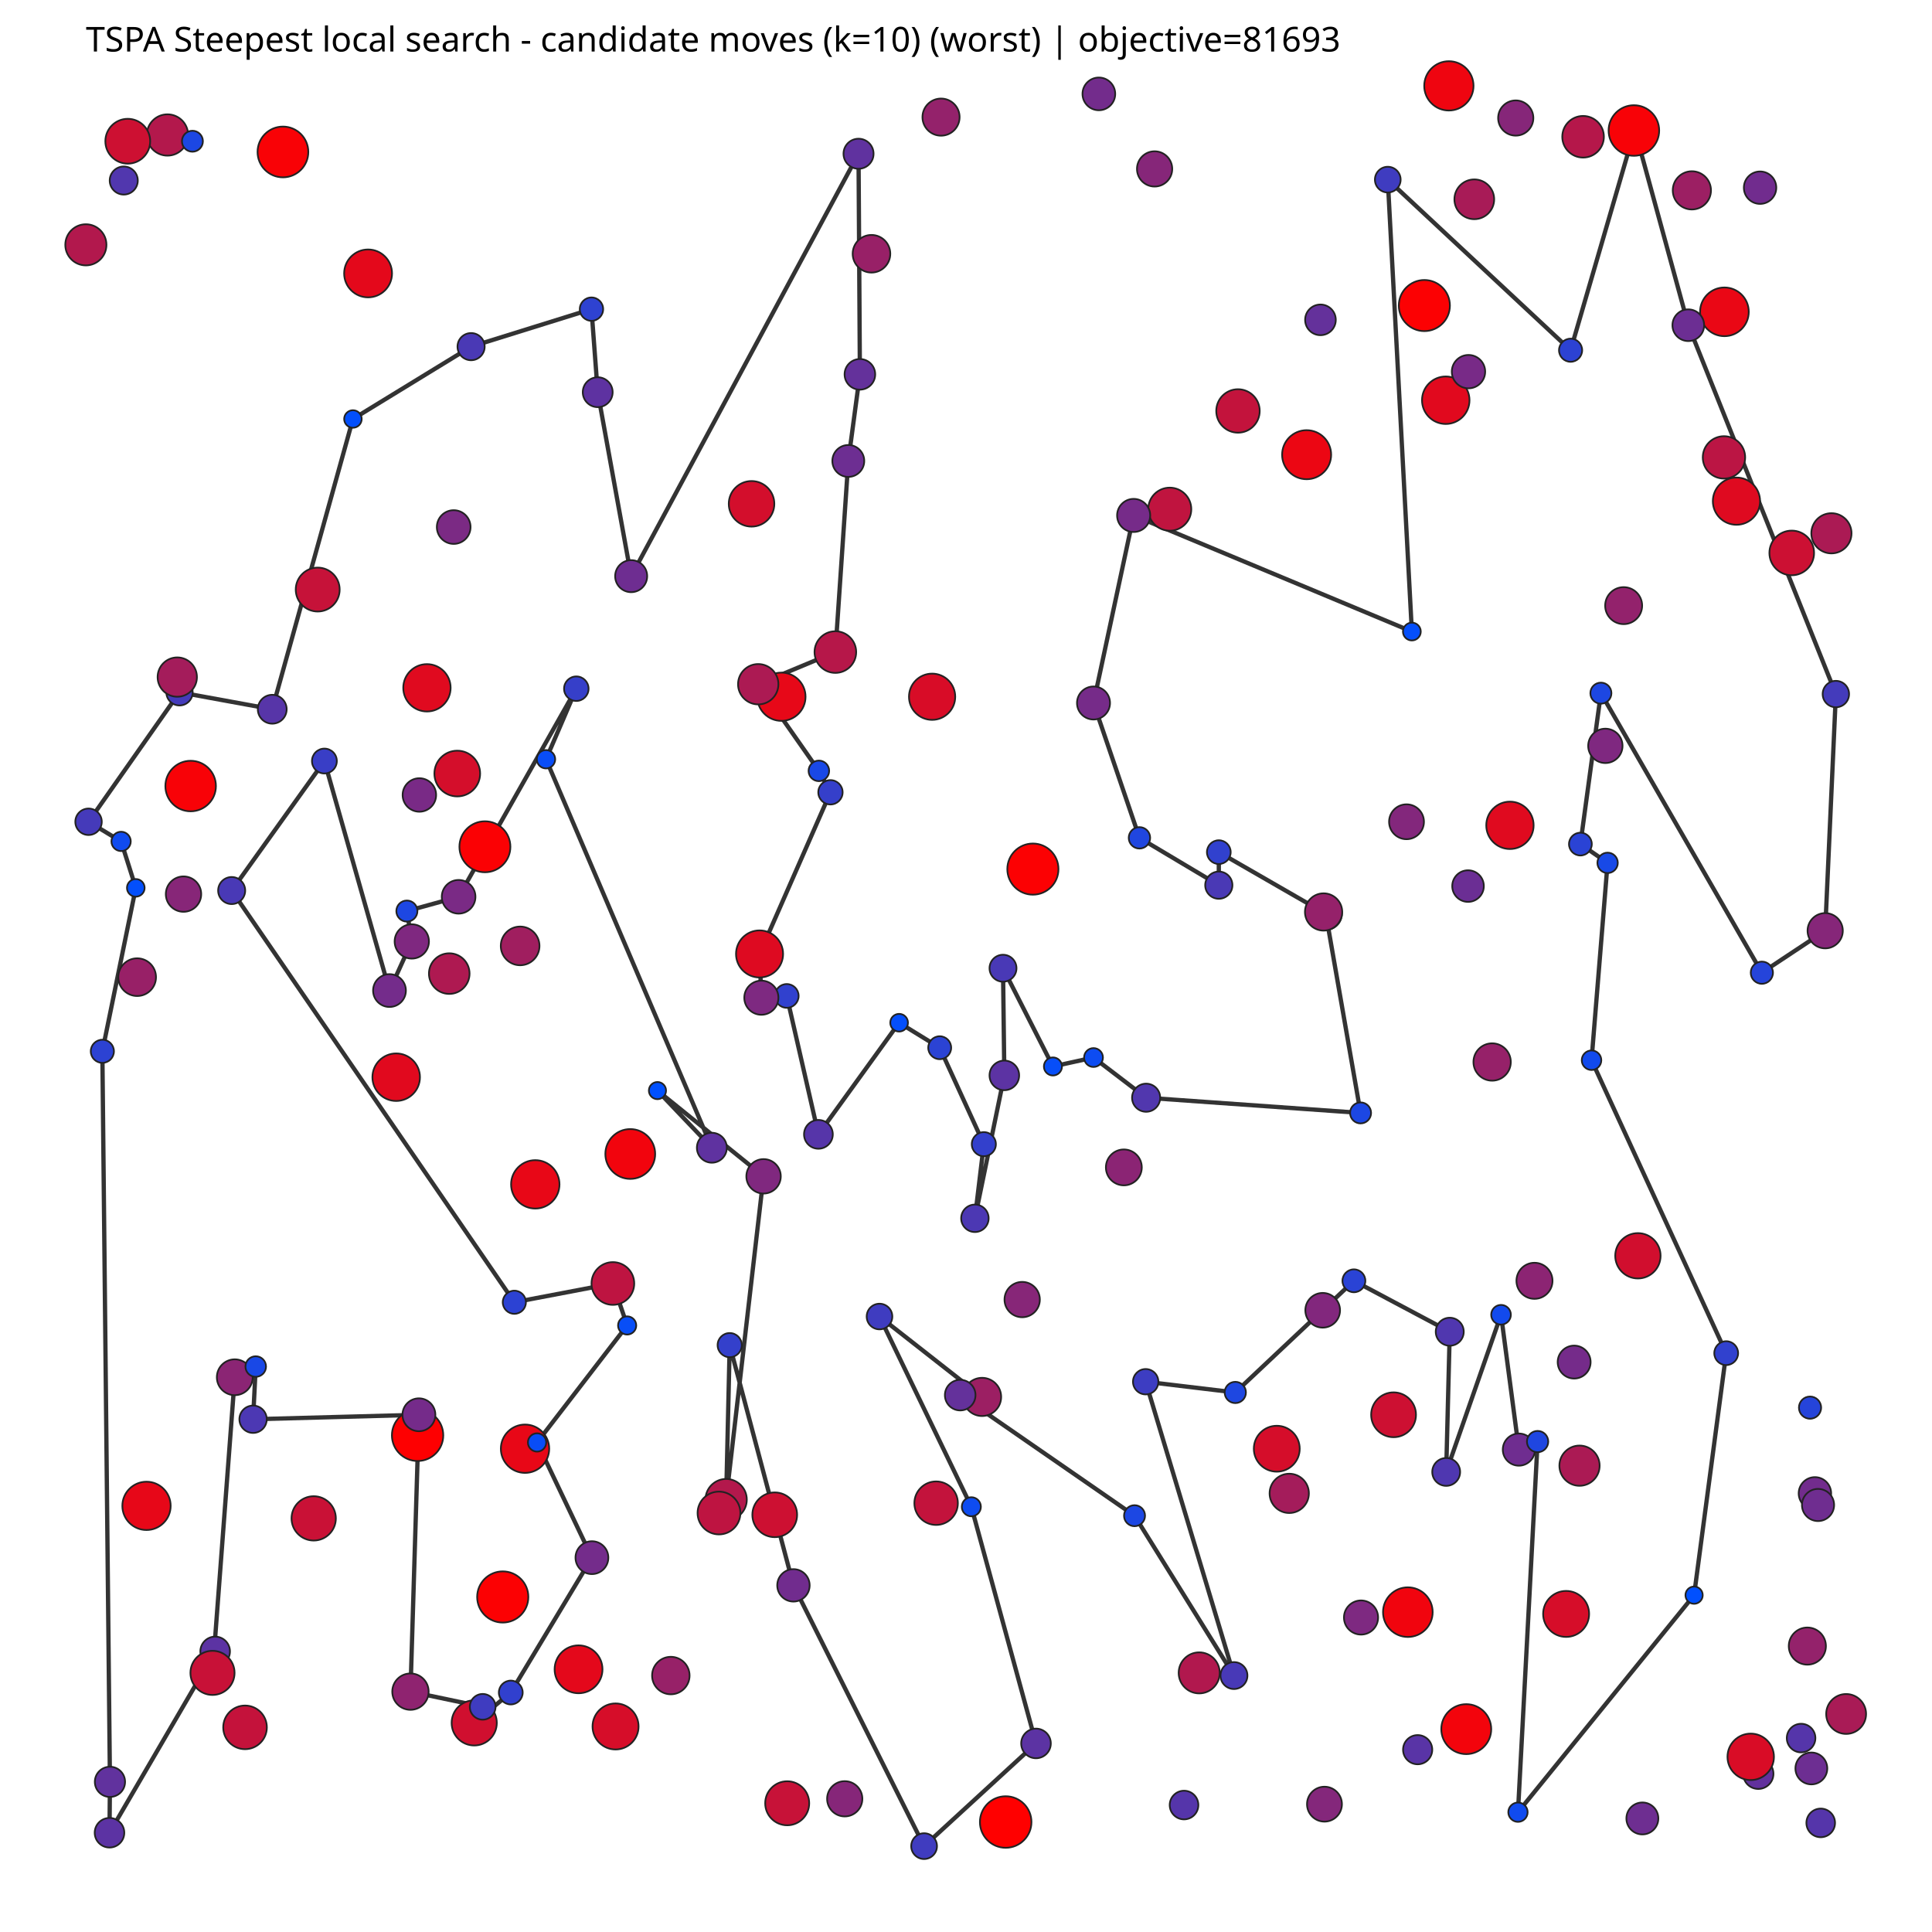
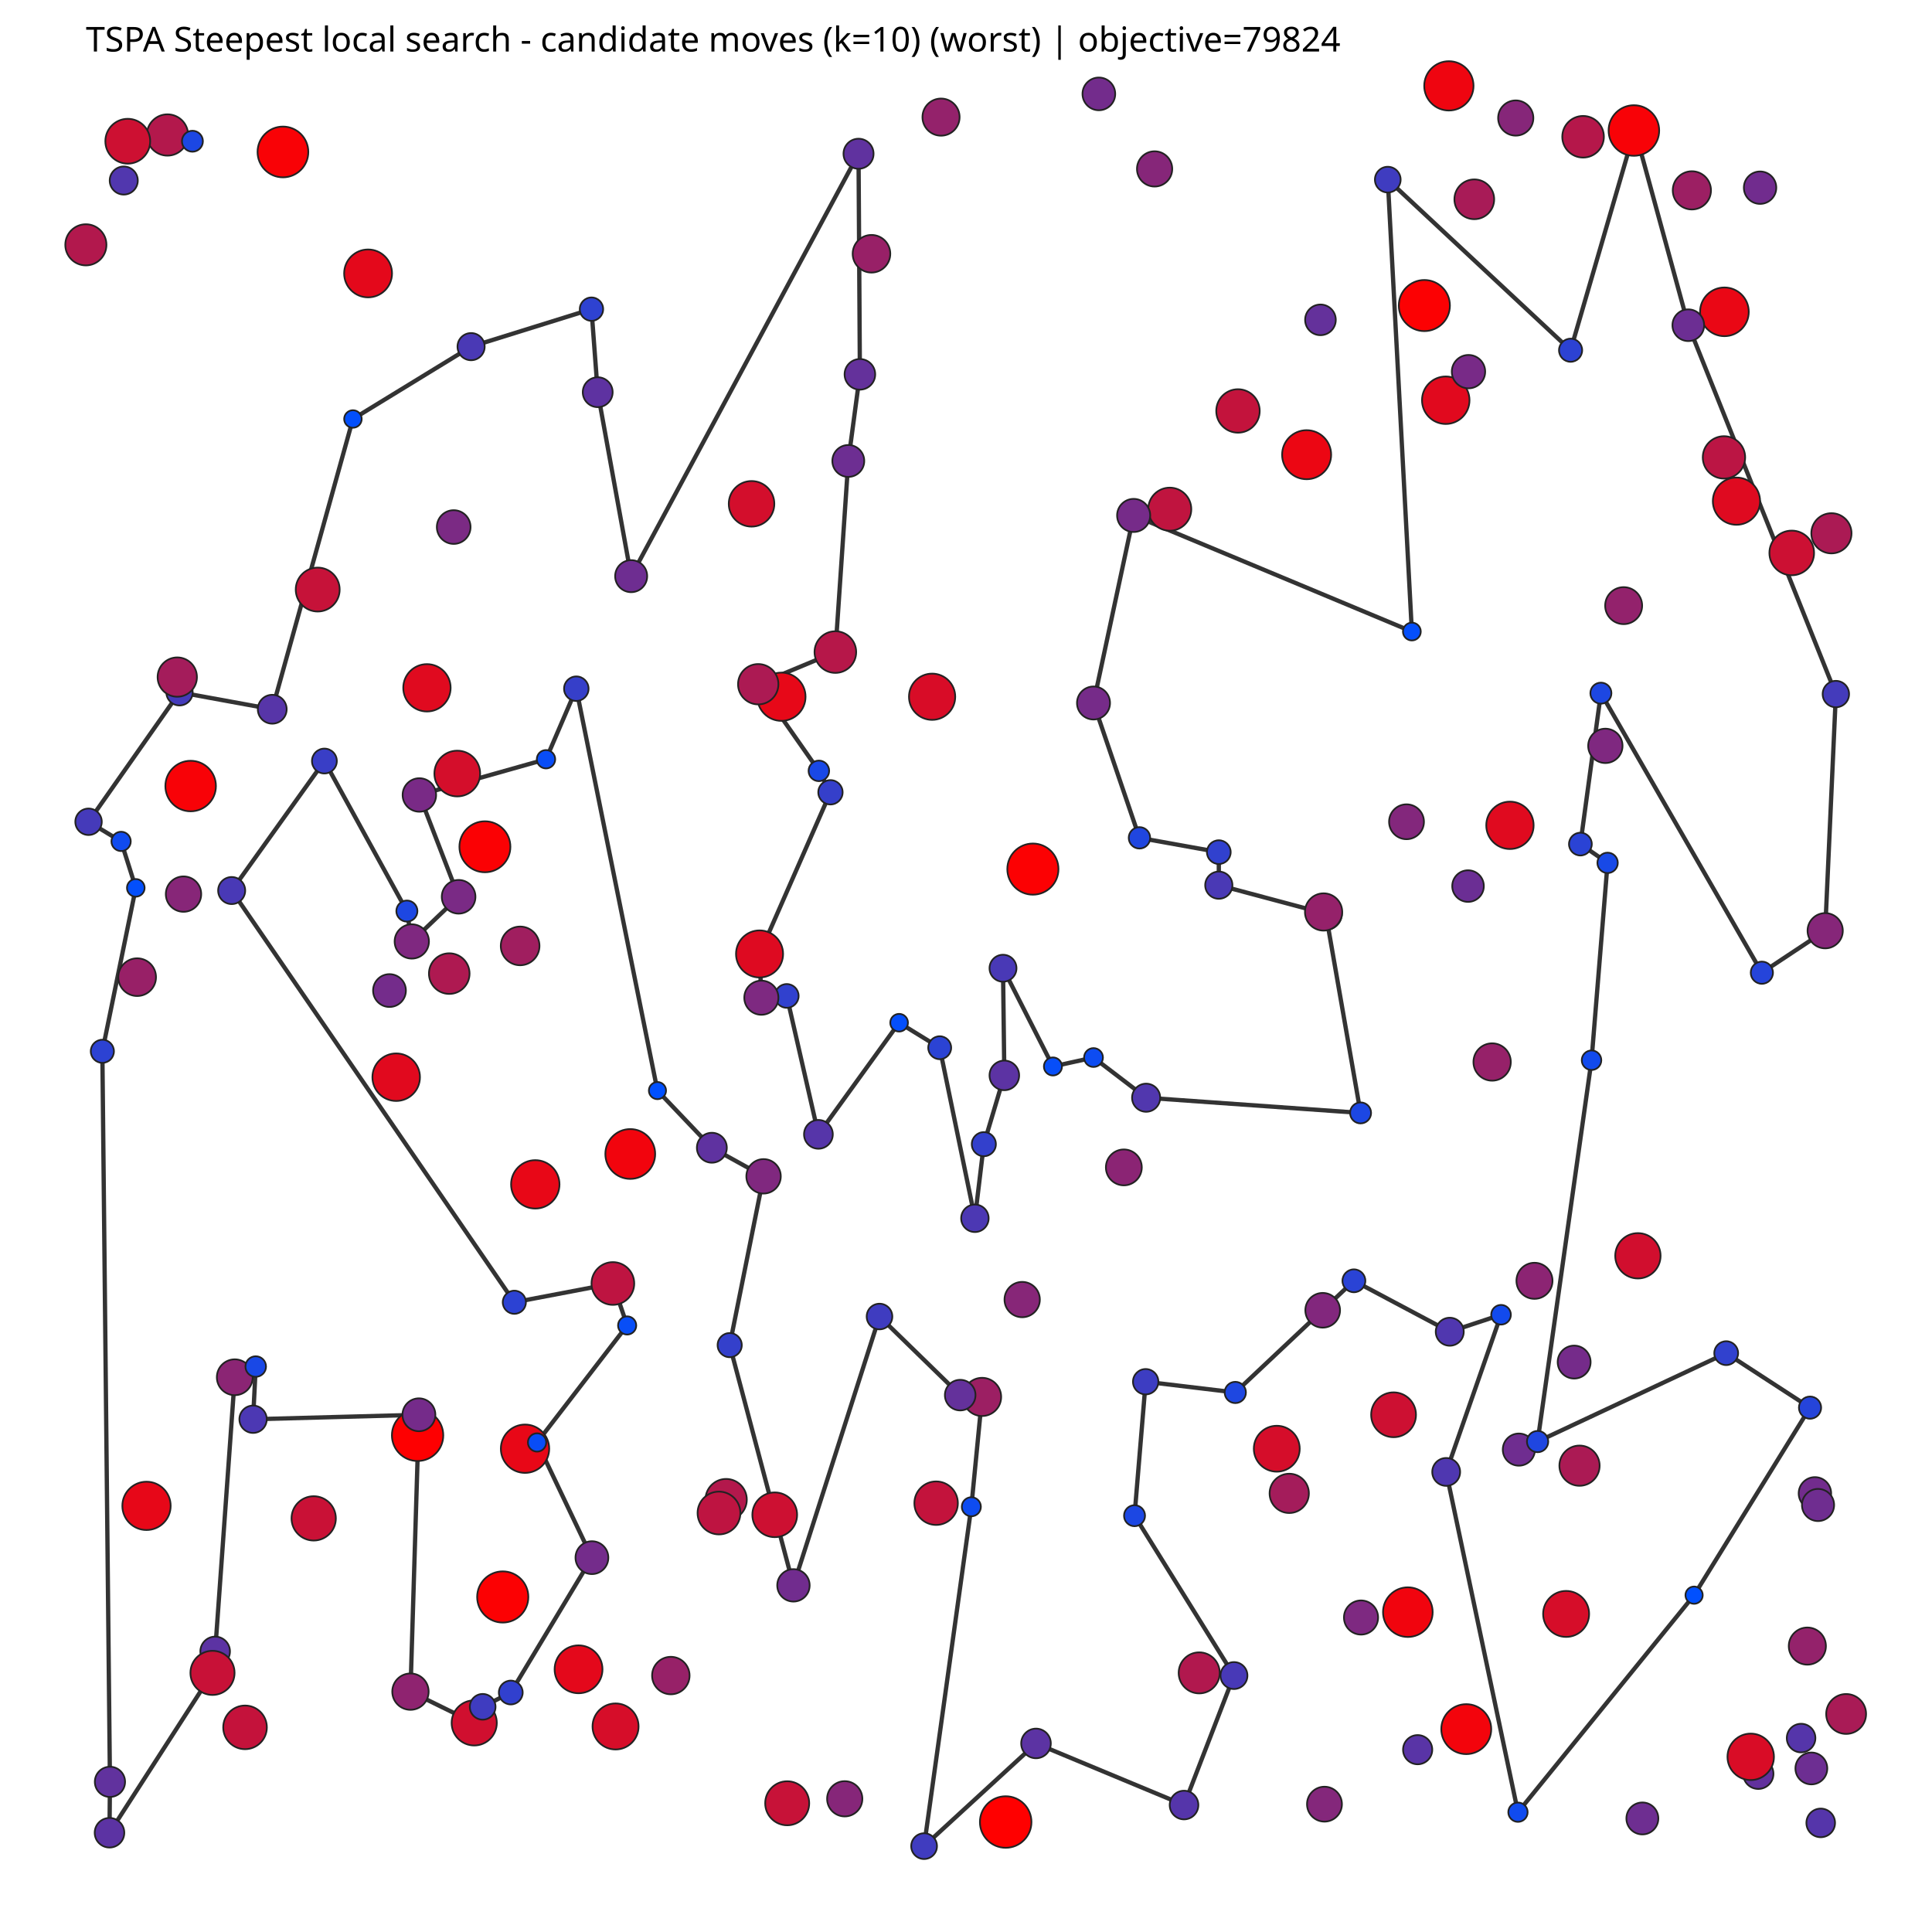
<svg xmlns="http://www.w3.org/2000/svg" width="900" height="900" viewBox="0 0 900 900">
  <rect width="100%" height="100%" fill="white" />
-   <text x="40" y="24" font-family="sans-serif" font-size="16">TSPA Steepest local search - candidate moves (k=10) (worst) | objective=81693</text>
-   <polyline fill="none" stroke="#333333" stroke-width="2" points="741.40,493.89 804.13,630.35 789.17,743.09 707.13,844.19 716.27,671.54 707.55,675.28 699.24,612.46 673.69,685.68 675.35,620.37 630.70,596.65 575.45,648.66 533.70,643.66 574.83,780.54 528.51,706.07 447.30,649.90 457.48,650.74 409.71,613.29 452.49,701.91 482.61,812.16 430.48,860.00 369.62,738.52 339.92,626.61 338.26,698.58 355.70,547.98 306.27,508.04 331.61,534.66 254.35,353.69 268.47,320.82 213.64,417.76 189.54,424.41 191.83,438.56 181.44,461.44 151.12,354.52 107.92,414.85 239.60,606.64 285.50,597.90 292.15,617.45 250.19,671.95 275.74,725.62 237.94,788.44 220.91,802.59 224.85,795.10 191.21,788.03 195.15,659.06 117.89,661.14 119.13,636.59 109.37,641.58 98.99,779.29 100.23,769.30 51.01,853.76 51.22,830.05 47.68,489.73 63.26,413.60 56.41,391.96 41.25,382.81 83.62,322.49 126.82,330.39 164.41,195.18 219.45,161.48 275.53,144.01 278.44,182.70 294.02,268.40 399.94,71.62 400.57,174.38 395.17,214.73 389.14,303.76 353.21,318.74 381.46,359.10 386.86,369.08 353.83,444.38 354.67,464.77 366.50,463.94 381.25,528.42 418.84,476.42 437.75,488.07 458.31,533.00 454.15,567.53 467.86,500.96 467.24,451.04 490.50,496.80 509.40,492.64 533.91,511.36 633.81,518.44 617.61,425.66 567.77,396.96 567.77,412.35 530.80,390.30 509.40,327.48 528.10,240.11 657.70,294.20 646.48,83.68 731.64,163.15 761.55,60.39 786.47,151.50 855.22,323.32 850.24,433.57 820.74,453.12 745.76,322.90 736.21,393.21 748.88,401.95 741.40,493.89 " />
+   <text x="40" y="24" font-family="sans-serif" font-size="16">TSPA Steepest local search - candidate moves (k=10) (worst) | objective=79824</text>
+   <polyline fill="none" stroke="#333333" stroke-width="2" points="741.40,493.89 716.27,671.54 804.13,630.35 843.18,655.73 789.17,743.09 707.13,844.19 673.69,685.68 699.24,612.46 675.35,620.37 630.70,596.65 575.45,648.66 533.70,643.66 528.51,706.07 574.83,780.54 551.57,840.86 482.61,812.16 430.48,860.00 452.49,701.91 457.48,650.74 447.30,649.90 409.71,613.29 369.62,738.52 339.92,626.61 355.70,547.98 331.61,534.66 306.27,508.04 268.47,320.82 254.35,353.69 195.36,370.33 213.64,417.76 191.83,438.56 189.54,424.41 151.12,354.52 107.92,414.85 239.60,606.64 285.50,597.90 292.15,617.45 250.19,671.95 275.74,725.62 237.94,788.44 224.85,795.10 220.91,802.59 191.21,788.03 195.15,659.06 117.89,661.14 119.13,636.59 109.37,641.58 100.23,769.30 98.99,779.29 51.01,853.76 51.22,830.05 47.68,489.73 63.26,413.60 56.41,391.96 41.25,382.81 83.62,322.49 126.82,330.39 164.41,195.18 219.45,161.48 275.53,144.01 278.44,182.70 294.02,268.40 399.94,71.62 400.57,174.38 395.17,214.73 389.14,303.76 353.21,318.74 381.46,359.10 386.86,369.08 353.83,444.38 354.67,464.77 366.50,463.94 381.25,528.42 418.84,476.42 437.75,488.07 454.15,567.53 458.31,533.00 467.86,500.96 467.24,451.04 490.50,496.80 509.40,492.64 533.91,511.36 633.81,518.44 617.61,425.66 567.77,412.35 567.77,396.96 530.80,390.30 509.40,327.48 528.10,240.11 657.70,294.20 646.48,83.68 731.64,163.15 761.55,60.39 786.47,151.50 855.22,323.32 850.24,433.57 820.74,453.12 745.76,322.90 736.21,393.21 748.88,401.95 741.40,493.89 " />
  <circle cx="649.18" cy="659.06" r="10.44" fill="rgb(205,16,50)" stroke="#222" stroke-width="0.8" />
  <circle cx="745.76" cy="322.90" r="4.90" fill="rgb(29,71,226)" stroke="#222" stroke-width="0.8" />
  <circle cx="237.94" cy="788.44" r="5.55" fill="rgb(49,64,206)" stroke="#222" stroke-width="0.8" />
  <circle cx="736.21" cy="393.21" r="5.31" fill="rgb(42,67,213)" stroke="#222" stroke-width="0.8" />
  <circle cx="294.02" cy="268.40" r="7.46" fill="rgb(110,45,145)" stroke="#222" stroke-width="0.8" />
  <circle cx="405.97" cy="118.21" r="8.76" fill="rgb(152,32,103)" stroke="#222" stroke-width="0.8" />
  <circle cx="834.66" cy="257.58" r="10.40" fill="rgb(204,16,51)" stroke="#222" stroke-width="0.8" />
  <circle cx="78.01" cy="62.88" r="9.62" fill="rgb(179,24,76)" stroke="#222" stroke-width="0.8" />
  <circle cx="617.61" cy="425.66" r="7.50" fill="rgb(111,45,144)" stroke="#222" stroke-width="0.8" />
  <circle cx="567.77" cy="396.96" r="5.53" fill="rgb(49,65,206)" stroke="#222" stroke-width="0.8" />
  <circle cx="312.50" cy="780.54" r="8.73" fill="rgb(151,33,104)" stroke="#222" stroke-width="0.8" />
  <circle cx="85.49" cy="416.51" r="8.24" fill="rgb(135,38,120)" stroke="#222" stroke-width="0.8" />
  <circle cx="184.56" cy="501.80" r="11.07" fill="rgb(225,9,30)" stroke="#222" stroke-width="0.8" />
  <circle cx="594.77" cy="674.87" r="10.69" fill="rgb(213,13,42)" stroke="#222" stroke-width="0.8" />
  <circle cx="198.89" cy="320.41" r="11.03" fill="rgb(224,10,31)" stroke="#222" stroke-width="0.8" />
  <circle cx="544.92" cy="237.20" r="10.03" fill="rgb(192,20,63)" stroke="#222" stroke-width="0.8" />
  <circle cx="386.86" cy="369.08" r="5.67" fill="rgb(53,63,202)" stroke="#222" stroke-width="0.8" />
  <circle cx="788.14" cy="88.68" r="8.90" fill="rgb(156,31,99)" stroke="#222" stroke-width="0.8" />
  <circle cx="350.10" cy="234.70" r="10.61" fill="rgb(211,14,44)" stroke="#222" stroke-width="0.8" />
  <circle cx="737.46" cy="63.71" r="9.69" fill="rgb(181,23,74)" stroke="#222" stroke-width="0.8" />
  <circle cx="558.63" cy="779.29" r="9.56" fill="rgb(177,24,78)" stroke="#222" stroke-width="0.8" />
  <circle cx="853.15" cy="248.43" r="9.36" fill="rgb(171,26,84)" stroke="#222" stroke-width="0.8" />
  <circle cx="366.71" cy="840.03" r="10.25" fill="rgb(199,18,56)" stroke="#222" stroke-width="0.8" />
  <circle cx="249.36" cy="551.72" r="11.27" fill="rgb(232,7,23)" stroke="#222" stroke-width="0.8" />
  <circle cx="686.78" cy="92.84" r="9.26" fill="rgb(168,27,87)" stroke="#222" stroke-width="0.8" />
  <circle cx="393.51" cy="837.95" r="8.21" fill="rgb(134,38,121)" stroke="#222" stroke-width="0.8" />
  <circle cx="860.00" cy="798.43" r="9.29" fill="rgb(169,27,86)" stroke="#222" stroke-width="0.8" />
  <circle cx="338.26" cy="698.58" r="9.63" fill="rgb(179,24,76)" stroke="#222" stroke-width="0.8" />
  <circle cx="331.61" cy="534.66" r="6.97" fill="rgb(95,50,160)" stroke="#222" stroke-width="0.8" />
  <circle cx="761.55" cy="60.39" r="5.98" fill="rgb(63,60,192)" stroke="#222" stroke-width="0.8" />
  <circle cx="239.60" cy="606.64" r="5.39" fill="rgb(44,66,211)" stroke="#222" stroke-width="0.8" />
  <circle cx="57.65" cy="84.10" r="6.54" fill="rgb(81,55,174)" stroke="#222" stroke-width="0.8" />
  <circle cx="220.91" cy="802.59" r="10.52" fill="rgb(208,15,47)" stroke="#222" stroke-width="0.8" />
  <circle cx="530.80" cy="390.30" r="4.99" fill="rgb(32,70,223)" stroke="#222" stroke-width="0.8" />
  <circle cx="576.70" cy="191.44" r="10.12" fill="rgb(195,19,60)" stroke="#222" stroke-width="0.8" />
  <circle cx="366.50" cy="463.94" r="5.53" fill="rgb(49,65,206)" stroke="#222" stroke-width="0.8" />
  <circle cx="509.40" cy="492.64" r="4.39" fill="rgb(13,76,242)" stroke="#222" stroke-width="0.8" />
  <circle cx="850.24" cy="433.57" r="8.21" fill="rgb(134,38,121)" stroke="#222" stroke-width="0.8" />
  <circle cx="211.35" cy="245.52" r="7.85" fill="rgb(123,42,132)" stroke="#222" stroke-width="0.8" />
  <circle cx="511.89" cy="43.74" r="7.62" fill="rgb(115,44,140)" stroke="#222" stroke-width="0.8" />
  <circle cx="244.58" cy="674.87" r="11.26" fill="rgb(232,7,23)" stroke="#222" stroke-width="0.8" />
  <circle cx="476.17" cy="605.39" r="8.23" fill="rgb(135,38,120)" stroke="#222" stroke-width="0.8" />
  <circle cx="707.55" cy="675.28" r="7.49" fill="rgb(111,45,144)" stroke="#222" stroke-width="0.8" />
  <circle cx="714.82" cy="596.65" r="8.40" fill="rgb(140,36,115)" stroke="#222" stroke-width="0.8" />
  <circle cx="213.01" cy="360.35" r="10.65" fill="rgb(212,14,43)" stroke="#222" stroke-width="0.8" />
  <circle cx="409.71" cy="613.29" r="5.97" fill="rgb(63,60,192)" stroke="#222" stroke-width="0.8" />
  <circle cx="803.09" cy="213.07" r="9.87" fill="rgb(187,21,68)" stroke="#222" stroke-width="0.8" />
  <circle cx="820.74" cy="453.12" r="5.17" fill="rgb(37,68,218)" stroke="#222" stroke-width="0.8" />
  <circle cx="89.64" cy="65.79" r="4.88" fill="rgb(28,71,227)" stroke="#222" stroke-width="0.8" />
  <circle cx="107.92" cy="414.85" r="6.30" fill="rgb(73,57,182)" stroke="#222" stroke-width="0.8" />
  <circle cx="748.88" cy="401.95" r="4.75" fill="rgb(24,73,231)" stroke="#222" stroke-width="0.8" />
  <circle cx="381.46" cy="359.10" r="4.79" fill="rgb(25,72,230)" stroke="#222" stroke-width="0.8" />
  <circle cx="467.24" cy="451.04" r="6.28" fill="rgb(73,57,182)" stroke="#222" stroke-width="0.8" />
  <circle cx="458.31" cy="533.00" r="5.61" fill="rgb(51,64,204)" stroke="#222" stroke-width="0.8" />
  <circle cx="567.77" cy="412.35" r="6.34" fill="rgb(74,57,181)" stroke="#222" stroke-width="0.8" />
  <circle cx="819.91" cy="87.43" r="7.55" fill="rgb(113,44,142)" stroke="#222" stroke-width="0.8" />
  <circle cx="673.49" cy="186.44" r="11.06" fill="rgb(225,9,30)" stroke="#222" stroke-width="0.8" />
  <circle cx="707.13" cy="844.19" r="4.50" fill="rgb(16,75,239)" stroke="#222" stroke-width="0.8" />
  <circle cx="528.51" cy="706.07" r="4.89" fill="rgb(28,71,227)" stroke="#222" stroke-width="0.8" />
  <circle cx="756.36" cy="282.13" r="8.61" fill="rgb(147,34,108)" stroke="#222" stroke-width="0.8" />
  <circle cx="83.62" cy="322.49" r="6.14" fill="rgb(68,59,187)" stroke="#222" stroke-width="0.8" />
  <circle cx="457.48" cy="650.74" r="8.90" fill="rgb(156,31,99)" stroke="#222" stroke-width="0.8" />
  <circle cx="528.10" cy="240.11" r="7.71" fill="rgb(118,43,137)" stroke="#222" stroke-width="0.8" />
  <circle cx="63.26" cy="413.60" r="4.11" fill="rgb(3,79,252)" stroke="#222" stroke-width="0.8" />
  <circle cx="765.08" cy="847.10" r="7.44" fill="rgb(110,46,145)" stroke="#222" stroke-width="0.8" />
  <circle cx="600.58" cy="695.67" r="9.15" fill="rgb(164,28,91)" stroke="#222" stroke-width="0.8" />
  <circle cx="148.00" cy="274.64" r="10.23" fill="rgb(198,18,57)" stroke="#222" stroke-width="0.8" />
  <circle cx="418.84" cy="476.42" r="4.12" fill="rgb(4,79,251)" stroke="#222" stroke-width="0.8" />
  <circle cx="225.89" cy="394.46" r="11.87" fill="rgb(251,1,4)" stroke="#222" stroke-width="0.8" />
  <circle cx="100.23" cy="769.30" r="6.90" fill="rgb(92,51,163)" stroke="#222" stroke-width="0.8" />
  <circle cx="360.90" cy="705.65" r="10.42" fill="rgb(205,16,50)" stroke="#222" stroke-width="0.8" />
  <circle cx="278.44" cy="182.70" r="6.96" fill="rgb(94,50,161)" stroke="#222" stroke-width="0.8" />
  <circle cx="616.16" cy="610.38" r="8.08" fill="rgb(130,39,125)" stroke="#222" stroke-width="0.8" />
  <circle cx="447.30" cy="649.90" r="7.13" fill="rgb(100,49,155)" stroke="#222" stroke-width="0.8" />
  <circle cx="481.16" cy="404.86" r="11.91" fill="rgb(252,1,3)" stroke="#222" stroke-width="0.8" />
  <circle cx="841.93" cy="766.81" r="8.65" fill="rgb(148,34,107)" stroke="#222" stroke-width="0.8" />
  <circle cx="268.47" cy="320.82" r="5.71" fill="rgb(54,63,201)" stroke="#222" stroke-width="0.8" />
  <circle cx="40.00" cy="114.05" r="9.58" fill="rgb(178,24,77)" stroke="#222" stroke-width="0.8" />
  <circle cx="848.16" cy="849.18" r="6.67" fill="rgb(85,53,170)" stroke="#222" stroke-width="0.8" />
  <circle cx="761.13" cy="60.80" r="11.78" fill="rgb(248,2,7)" stroke="#222" stroke-width="0.8" />
  <circle cx="164.41" cy="195.18" r="4.08" fill="rgb(3,79,252)" stroke="#222" stroke-width="0.8" />
  <circle cx="695.09" cy="494.72" r="8.70" fill="rgb(150,33,105)" stroke="#222" stroke-width="0.8" />
  <circle cx="82.58" cy="315.41" r="9.16" fill="rgb(164,28,91)" stroke="#222" stroke-width="0.8" />
  <circle cx="191.83" cy="438.56" r="7.99" fill="rgb(127,40,128)" stroke="#222" stroke-width="0.8" />
  <circle cx="533.70" cy="643.66" r="5.91" fill="rgb(61,61,194)" stroke="#222" stroke-width="0.8" />
  <circle cx="683.87" cy="412.77" r="7.36" fill="rgb(107,46,148)" stroke="#222" stroke-width="0.8" />
  <circle cx="803.30" cy="145.26" r="11.34" fill="rgb(234,7,21)" stroke="#222" stroke-width="0.8" />
  <circle cx="339.92" cy="626.61" r="5.63" fill="rgb(52,64,203)" stroke="#222" stroke-width="0.8" />
  <circle cx="819.08" cy="826.30" r="7.06" fill="rgb(98,49,157)" stroke="#222" stroke-width="0.8" />
  <circle cx="716.27" cy="671.54" r="4.96" fill="rgb(31,70,224)" stroke="#222" stroke-width="0.8" />
  <circle cx="213.64" cy="417.76" r="7.84" fill="rgb(122,42,133)" stroke="#222" stroke-width="0.8" />
  <circle cx="219.45" cy="161.48" r="6.33" fill="rgb(74,57,181)" stroke="#222" stroke-width="0.8" />
  <circle cx="191.21" cy="788.03" r="8.47" fill="rgb(143,35,112)" stroke="#222" stroke-width="0.8" />
  <circle cx="741.40" cy="493.89" r="4.55" fill="rgb(18,74,237)" stroke="#222" stroke-width="0.8" />
  <circle cx="98.99" cy="779.29" r="10.28" fill="rgb(200,17,55)" stroke="#222" stroke-width="0.8" />
  <circle cx="109.37" cy="641.58" r="8.35" fill="rgb(139,37,116)" stroke="#222" stroke-width="0.8" />
  <circle cx="334.93" cy="704.82" r="9.97" fill="rgb(190,20,65)" stroke="#222" stroke-width="0.8" />
  <circle cx="119.13" cy="636.59" r="4.79" fill="rgb(25,72,230)" stroke="#222" stroke-width="0.8" />
  <circle cx="369.62" cy="738.52" r="7.55" fill="rgb(113,44,142)" stroke="#222" stroke-width="0.8" />
  <circle cx="523.53" cy="543.82" r="8.36" fill="rgb(139,36,116)" stroke="#222" stroke-width="0.8" />
  <circle cx="195.36" cy="370.33" r="7.80" fill="rgb(121,42,134)" stroke="#222" stroke-width="0.8" />
  <circle cx="786.47" cy="151.50" r="7.38" fill="rgb(108,46,147)" stroke="#222" stroke-width="0.8" />
  <circle cx="355.70" cy="547.98" r="8.02" fill="rgb(128,40,127)" stroke="#222" stroke-width="0.8" />
  <circle cx="735.80" cy="682.77" r="9.37" fill="rgb(171,26,84)" stroke="#222" stroke-width="0.8" />
  <circle cx="51.01" cy="853.76" r="6.89" fill="rgb(92,51,163)" stroke="#222" stroke-width="0.8" />
  <circle cx="683.04" cy="805.50" r="11.63" fill="rgb(243,4,12)" stroke="#222" stroke-width="0.8" />
  <circle cx="699.24" cy="612.46" r="4.58" fill="rgb(18,74,237)" stroke="#222" stroke-width="0.8" />
  <circle cx="789.17" cy="743.09" r="4.02" fill="rgb(1,80,254)" stroke="#222" stroke-width="0.8" />
  <circle cx="126.82" cy="330.39" r="6.72" fill="rgb(87,53,168)" stroke="#222" stroke-width="0.8" />
  <circle cx="608.68" cy="211.82" r="11.42" fill="rgb(236,6,19)" stroke="#222" stroke-width="0.8" />
  <circle cx="114.15" cy="804.67" r="10.16" fill="rgb(196,18,59)" stroke="#222" stroke-width="0.8" />
  <circle cx="616.99" cy="840.45" r="8.13" fill="rgb(132,39,123)" stroke="#222" stroke-width="0.8" />
  <circle cx="400.57" cy="174.38" r="7.13" fill="rgb(100,49,155)" stroke="#222" stroke-width="0.8" />
  <circle cx="733.30" cy="634.51" r="7.67" fill="rgb(117,43,138)" stroke="#222" stroke-width="0.8" />
  <circle cx="430.48" cy="860.00" r="6.00" fill="rgb(64,60,191)" stroke="#222" stroke-width="0.8" />
  <circle cx="399.94" cy="71.62" r="7.00" fill="rgb(96,50,159)" stroke="#222" stroke-width="0.8" />
  <circle cx="41.25" cy="382.81" r="6.16" fill="rgb(69,58,186)" stroke="#222" stroke-width="0.8" />
  <circle cx="763.00" cy="585.00" r="10.56" fill="rgb(209,14,46)" stroke="#222" stroke-width="0.8" />
  <circle cx="468.49" cy="848.77" r="12.00" fill="rgb(255,0,0)" stroke="#222" stroke-width="0.8" />
  <circle cx="63.89" cy="455.20" r="8.78" fill="rgb(152,32,103)" stroke="#222" stroke-width="0.8" />
  <circle cx="146.13" cy="707.32" r="10.32" fill="rgb(201,17,54)" stroke="#222" stroke-width="0.8" />
  <circle cx="436.08" cy="700.24" r="10.13" fill="rgb(195,19,60)" stroke="#222" stroke-width="0.8" />
  <circle cx="815.55" cy="818.40" r="10.82" fill="rgb(217,12,38)" stroke="#222" stroke-width="0.8" />
  <circle cx="189.54" cy="424.41" r="4.91" fill="rgb(29,71,226)" stroke="#222" stroke-width="0.8" />
  <circle cx="729.56" cy="751.83" r="10.71" fill="rgb(214,13,41)" stroke="#222" stroke-width="0.8" />
  <circle cx="194.53" cy="668.63" r="11.96" fill="rgb(254,0,1)" stroke="#222" stroke-width="0.8" />
  <circle cx="131.80" cy="70.79" r="11.82" fill="rgb(249,2,6)" stroke="#222" stroke-width="0.8" />
  <circle cx="117.89" cy="661.14" r="6.37" fill="rgb(76,56,179)" stroke="#222" stroke-width="0.8" />
  <circle cx="703.39" cy="384.47" r="11.03" fill="rgb(224,10,31)" stroke="#222" stroke-width="0.8" />
  <circle cx="51.22" cy="830.05" r="7.04" fill="rgb(97,50,158)" stroke="#222" stroke-width="0.8" />
  <circle cx="804.13" cy="630.35" r="5.55" fill="rgb(49,65,206)" stroke="#222" stroke-width="0.8" />
  <circle cx="533.91" cy="511.36" r="6.55" fill="rgb(81,55,174)" stroke="#222" stroke-width="0.8" />
  <circle cx="254.35" cy="353.69" r="4.28" fill="rgb(9,77,246)" stroke="#222" stroke-width="0.8" />
  <circle cx="389.14" cy="303.76" r="9.70" fill="rgb(182,23,73)" stroke="#222" stroke-width="0.8" />
  <circle cx="575.45" cy="648.66" r="4.95" fill="rgb(30,71,225)" stroke="#222" stroke-width="0.8" />
  <circle cx="452.49" cy="701.91" r="4.44" fill="rgb(14,76,241)" stroke="#222" stroke-width="0.8" />
  <circle cx="646.48" cy="83.68" r="5.99" fill="rgb(63,60,192)" stroke="#222" stroke-width="0.8" />
  <circle cx="171.47" cy="127.37" r="11.15" fill="rgb(228,8,27)" stroke="#222" stroke-width="0.8" />
  <circle cx="634.02" cy="753.50" r="7.95" fill="rgb(126,41,129)" stroke="#222" stroke-width="0.8" />
  <circle cx="395.17" cy="214.73" r="7.43" fill="rgb(109,46,146)" stroke="#222" stroke-width="0.8" />
  <circle cx="454.15" cy="567.53" r="6.40" fill="rgb(76,56,179)" stroke="#222" stroke-width="0.8" />
  <circle cx="292.15" cy="617.45" r="4.24" fill="rgb(8,78,247)" stroke="#222" stroke-width="0.8" />
  <circle cx="655.21" cy="382.81" r="8.12" fill="rgb(131,39,124)" stroke="#222" stroke-width="0.8" />
  <circle cx="509.40" cy="327.48" r="7.69" fill="rgb(118,43,137)" stroke="#222" stroke-width="0.8" />
  <circle cx="437.75" cy="488.07" r="5.34" fill="rgb(43,67,212)" stroke="#222" stroke-width="0.8" />
  <circle cx="285.50" cy="597.90" r="9.95" fill="rgb(190,20,65)" stroke="#222" stroke-width="0.8" />
  <circle cx="845.46" cy="695.67" r="7.56" fill="rgb(114,44,141)" stroke="#222" stroke-width="0.8" />
  <circle cx="855.22" cy="323.32" r="6.15" fill="rgb(68,59,187)" stroke="#222" stroke-width="0.8" />
  <circle cx="209.28" cy="453.54" r="9.46" fill="rgb(174,25,81)" stroke="#222" stroke-width="0.8" />
  <circle cx="56.41" cy="391.96" r="4.50" fill="rgb(16,75,239)" stroke="#222" stroke-width="0.8" />
  <circle cx="675.35" cy="620.37" r="6.52" fill="rgb(80,55,175)" stroke="#222" stroke-width="0.8" />
  <circle cx="673.69" cy="685.68" r="6.49" fill="rgb(79,55,176)" stroke="#222" stroke-width="0.8" />
  <circle cx="151.12" cy="354.52" r="5.79" fill="rgb(57,62,198)" stroke="#222" stroke-width="0.8" />
  <circle cx="839.02" cy="809.66" r="6.66" fill="rgb(85,53,170)" stroke="#222" stroke-width="0.8" />
  <circle cx="537.86" cy="78.69" r="8.21" fill="rgb(134,38,121)" stroke="#222" stroke-width="0.8" />
  <circle cx="808.91" cy="233.46" r="11.00" fill="rgb(223,10,32)" stroke="#222" stroke-width="0.8" />
  <circle cx="354.67" cy="464.77" r="7.95" fill="rgb(126,41,129)" stroke="#222" stroke-width="0.8" />
  <circle cx="275.53" cy="144.01" r="5.44" fill="rgb(46,66,209)" stroke="#222" stroke-width="0.8" />
  <circle cx="574.83" cy="780.54" r="6.27" fill="rgb(72,57,183)" stroke="#222" stroke-width="0.8" />
  <circle cx="843.18" cy="655.73" r="5.17" fill="rgb(37,68,218)" stroke="#222" stroke-width="0.8" />
  <circle cx="181.44" cy="461.44" r="7.64" fill="rgb(116,44,139)" stroke="#222" stroke-width="0.8" />
  <circle cx="195.15" cy="659.06" r="7.66" fill="rgb(117,43,138)" stroke="#222" stroke-width="0.8" />
  <circle cx="242.30" cy="440.64" r="9.01" fill="rgb(160,30,95)" stroke="#222" stroke-width="0.8" />
  <circle cx="706.09" cy="54.98" r="8.20" fill="rgb(134,38,121)" stroke="#222" stroke-width="0.8" />
  <circle cx="657.70" cy="294.20" r="4.15" fill="rgb(5,79,250)" stroke="#222" stroke-width="0.8" />
  <circle cx="655.83" cy="751.00" r="11.56" fill="rgb(241,4,14)" stroke="#222" stroke-width="0.8" />
  <circle cx="269.51" cy="777.63" r="11.15" fill="rgb(228,8,27)" stroke="#222" stroke-width="0.8" />
  <circle cx="88.81" cy="366.17" r="11.77" fill="rgb(248,2,7)" stroke="#222" stroke-width="0.8" />
  <circle cx="47.68" cy="489.73" r="5.39" fill="rgb(44,66,211)" stroke="#222" stroke-width="0.8" />
  <circle cx="747.84" cy="347.45" r="8.00" fill="rgb(127,40,128)" stroke="#222" stroke-width="0.8" />
  <circle cx="846.91" cy="701.08" r="7.49" fill="rgb(111,45,144)" stroke="#222" stroke-width="0.8" />
  <circle cx="224.85" cy="795.10" r="5.99" fill="rgb(63,60,192)" stroke="#222" stroke-width="0.8" />
  <circle cx="353.83" cy="444.38" r="10.96" fill="rgb(222,10,33)" stroke="#222" stroke-width="0.8" />
  <circle cx="364.01" cy="324.57" r="11.24" fill="rgb(231,8,24)" stroke="#222" stroke-width="0.8" />
  <circle cx="633.81" cy="518.44" r="4.89" fill="rgb(28,71,227)" stroke="#222" stroke-width="0.8" />
  <circle cx="438.37" cy="54.56" r="8.65" fill="rgb(148,34,107)" stroke="#222" stroke-width="0.8" />
  <circle cx="630.70" cy="596.65" r="5.33" fill="rgb(42,67,213)" stroke="#222" stroke-width="0.8" />
  <circle cx="490.50" cy="496.80" r="4.21" fill="rgb(7,78,248)" stroke="#222" stroke-width="0.8" />
  <circle cx="731.64" cy="163.15" r="5.39" fill="rgb(44,66,211)" stroke="#222" stroke-width="0.8" />
  <circle cx="467.86" cy="500.96" r="6.90" fill="rgb(92,51,163)" stroke="#222" stroke-width="0.8" />
  <circle cx="306.27" cy="508.04" r="4.00" fill="rgb(0,80,255)" stroke="#222" stroke-width="0.8" />
  <circle cx="482.61" cy="812.16" r="6.90" fill="rgb(92,51,163)" stroke="#222" stroke-width="0.8" />
  <circle cx="660.40" cy="815.07" r="6.80" fill="rgb(89,52,166)" stroke="#222" stroke-width="0.8" />
  <circle cx="286.75" cy="804.25" r="10.72" fill="rgb(214,13,41)" stroke="#222" stroke-width="0.8" />
  <circle cx="684.08" cy="173.13" r="7.77" fill="rgb(120,42,135)" stroke="#222" stroke-width="0.8" />
  <circle cx="381.25" cy="528.42" r="6.70" fill="rgb(86,53,169)" stroke="#222" stroke-width="0.8" />
  <circle cx="615.12" cy="149.00" r="7.14" fill="rgb(100,49,155)" stroke="#222" stroke-width="0.8" />
  <circle cx="250.19" cy="671.95" r="4.27" fill="rgb(9,77,246)" stroke="#222" stroke-width="0.8" />
  <circle cx="68.25" cy="701.49" r="11.25" fill="rgb(231,7,24)" stroke="#222" stroke-width="0.8" />
  <circle cx="275.74" cy="725.62" r="7.65" fill="rgb(116,44,139)" stroke="#222" stroke-width="0.8" />
  <circle cx="434.21" cy="324.57" r="10.77" fill="rgb(216,12,39)" stroke="#222" stroke-width="0.8" />
  <circle cx="293.60" cy="537.57" r="11.60" fill="rgb(242,4,13)" stroke="#222" stroke-width="0.8" />
  <circle cx="551.57" cy="840.86" r="6.67" fill="rgb(85,53,170)" stroke="#222" stroke-width="0.8" />
  <circle cx="843.80" cy="823.81" r="7.42" fill="rgb(109,46,146)" stroke="#222" stroke-width="0.8" />
  <circle cx="616.58" cy="424.83" r="8.68" fill="rgb(149,33,106)" stroke="#222" stroke-width="0.8" />
  <circle cx="663.52" cy="142.34" r="11.90" fill="rgb(252,1,3)" stroke="#222" stroke-width="0.8" />
  <circle cx="353.21" cy="318.74" r="9.40" fill="rgb(172,26,83)" stroke="#222" stroke-width="0.8" />
  <circle cx="674.94" cy="40.00" r="11.48" fill="rgb(239,5,16)" stroke="#222" stroke-width="0.8" />
  <circle cx="234.20" cy="743.93" r="11.92" fill="rgb(252,1,3)" stroke="#222" stroke-width="0.8" />
  <circle cx="59.52" cy="65.79" r="10.44" fill="rgb(205,16,50)" stroke="#222" stroke-width="0.8" />
</svg>
